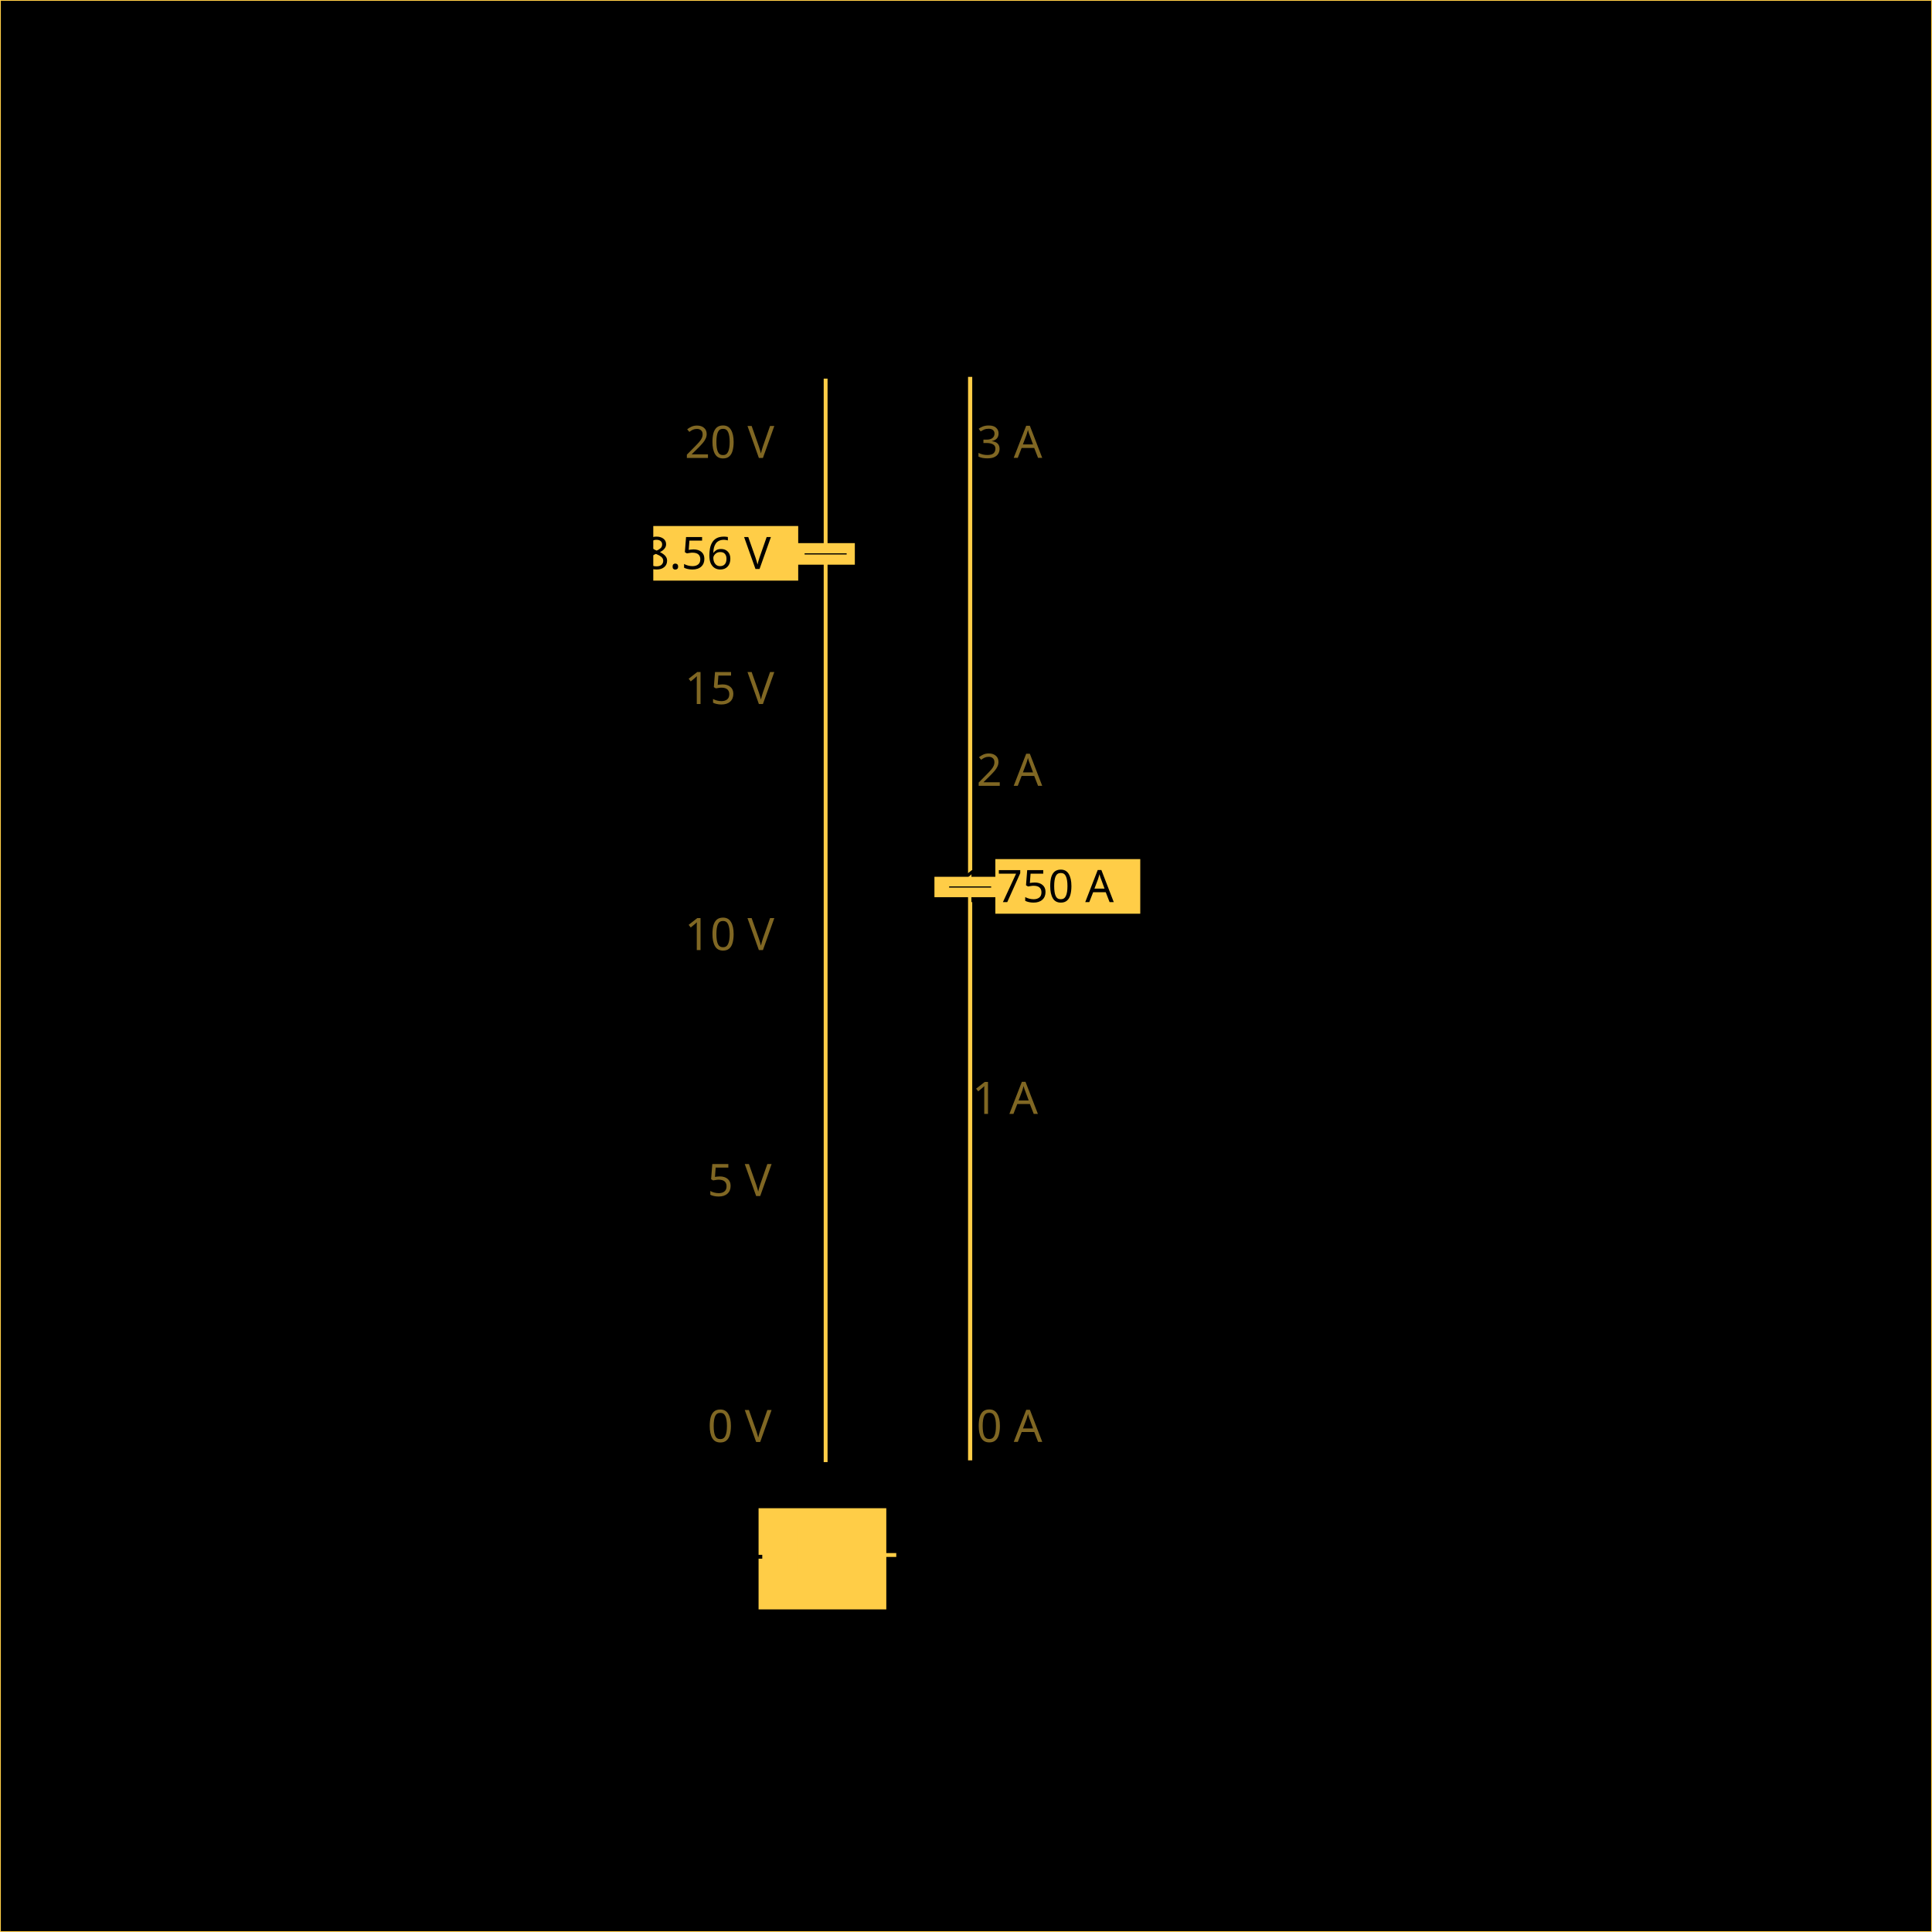
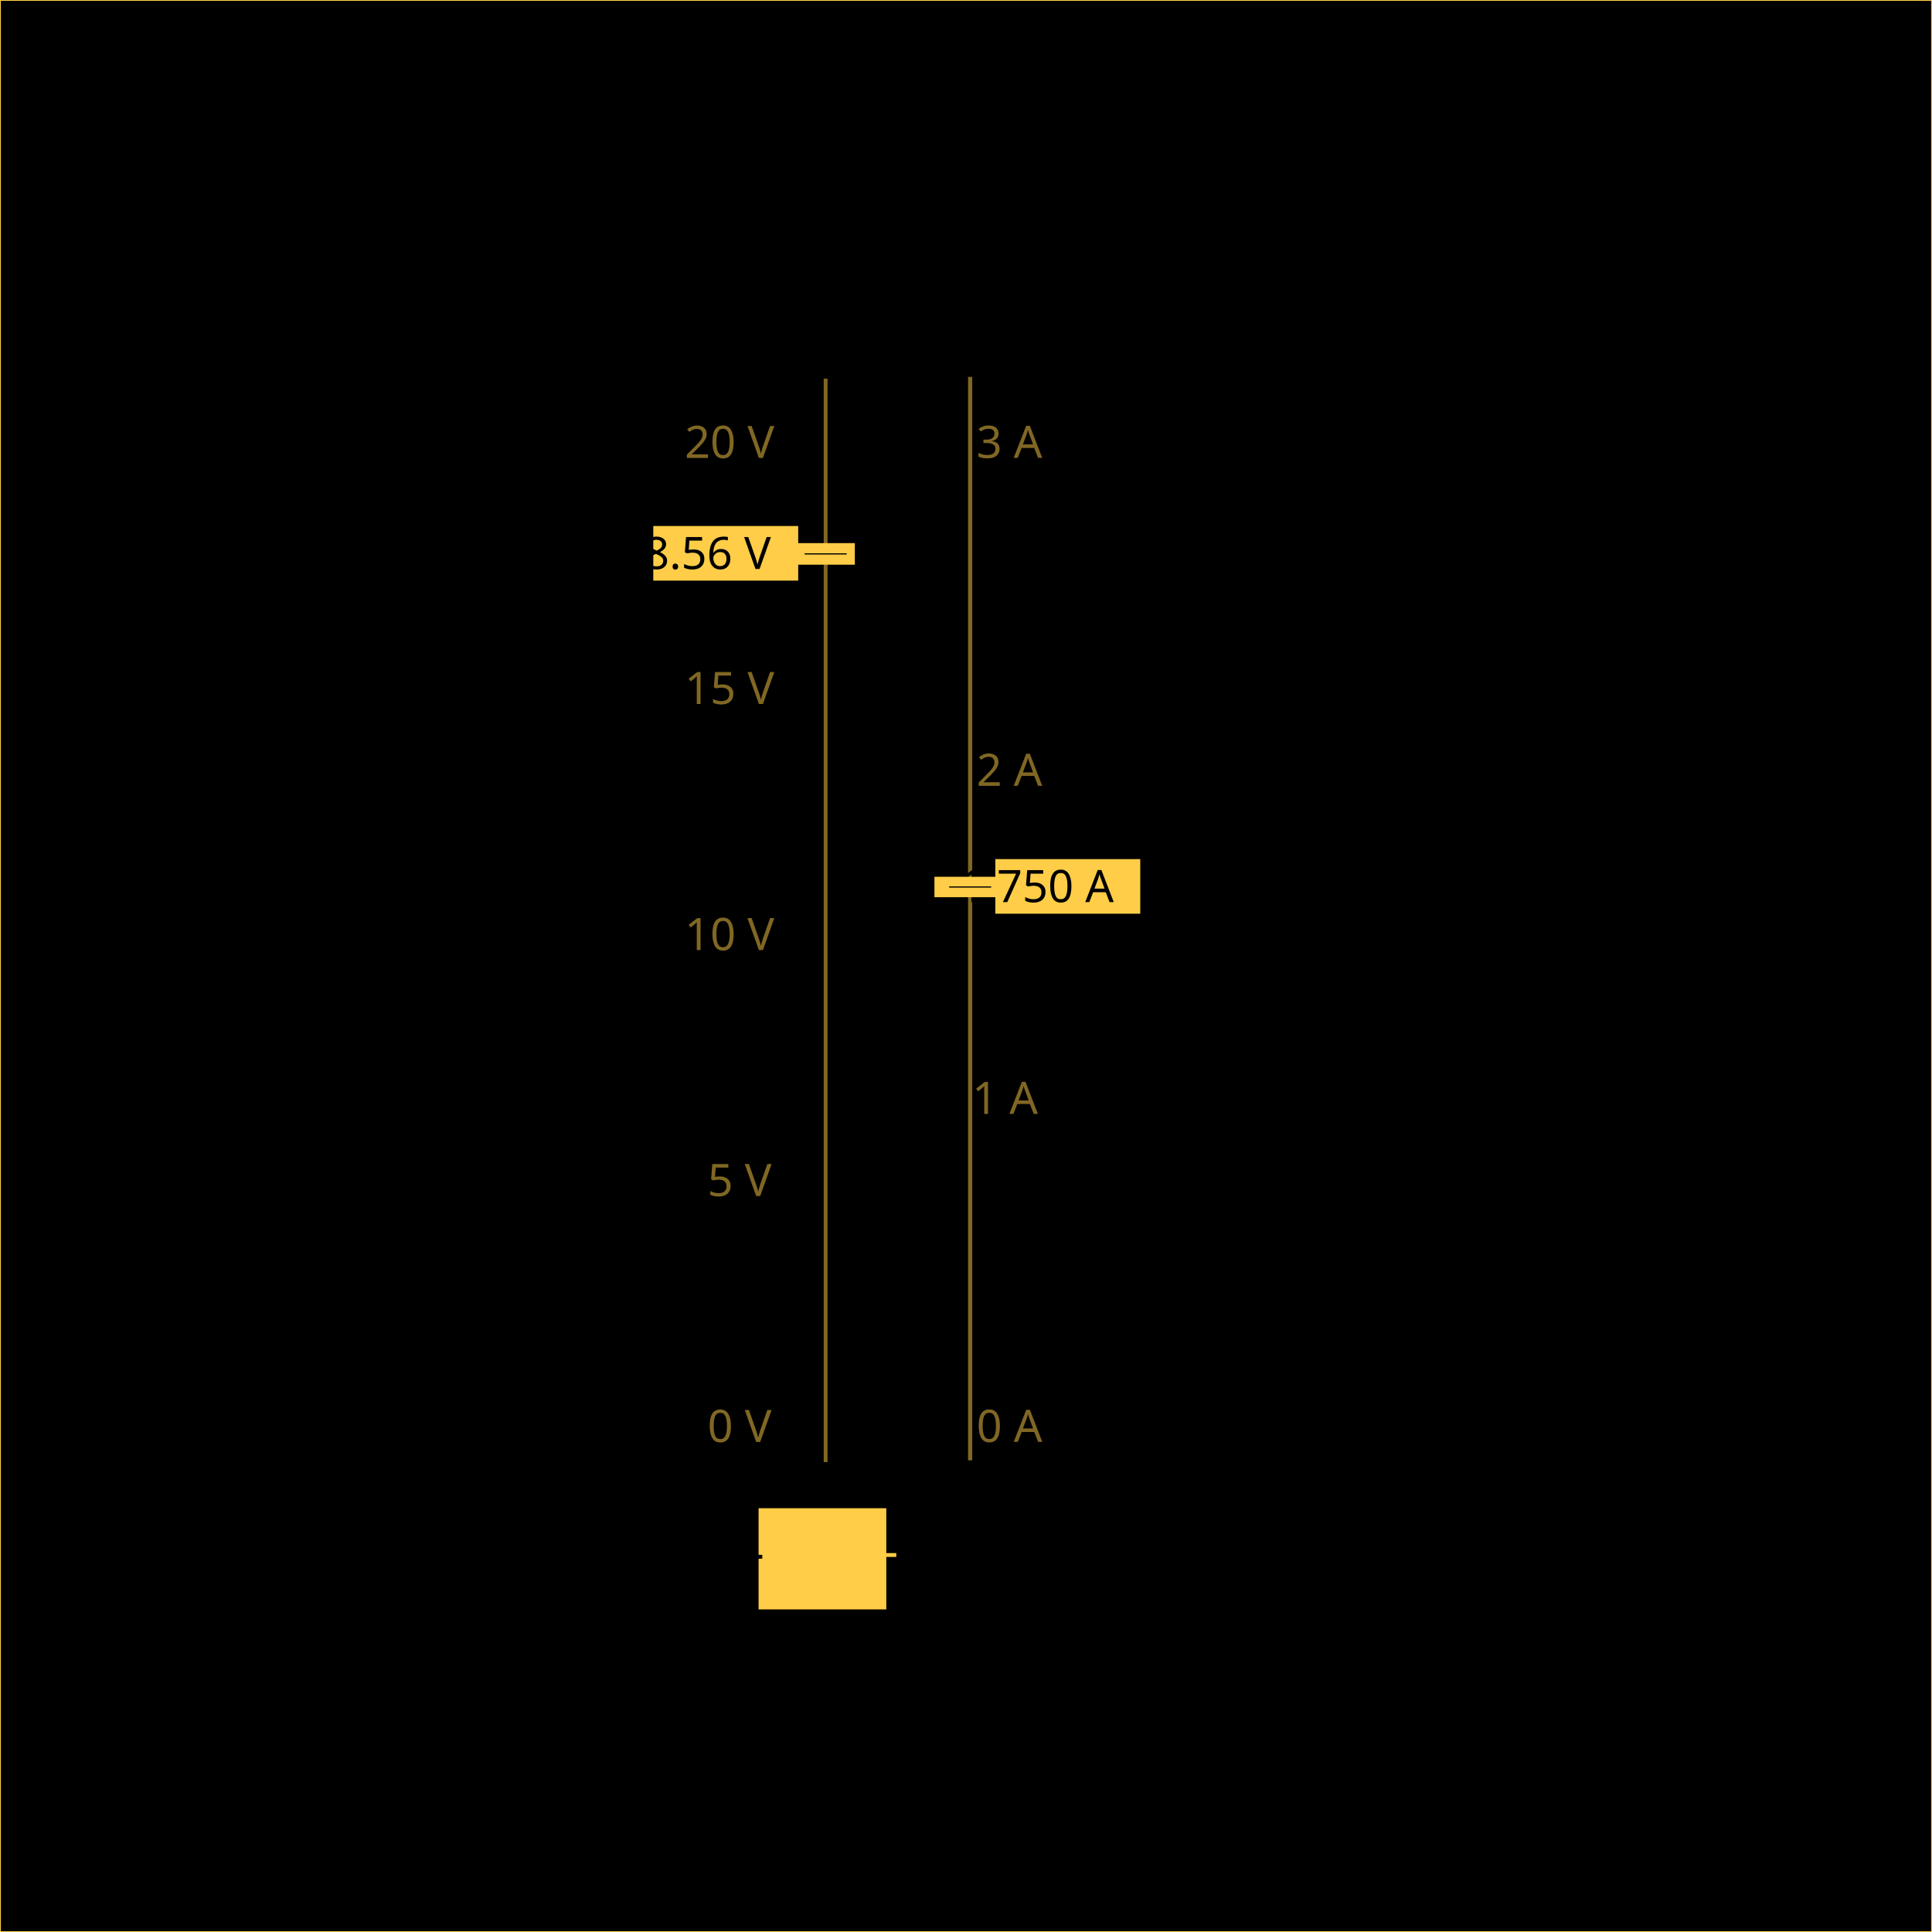
<svg xmlns="http://www.w3.org/2000/svg" width="12in" height="12in" viewBox="0 0 304.8 304.8" version="1.1" id="svg5">
  <defs id="defs2" />
  <g id="layer1">
    <rect style="fill:#000000;stroke:#ffcd47;stroke-width:0.265;stroke-linejoin:round" id="rect1" width="304.8" height="304.8" x="0" y="0" />
    <rect style="fill:#ffcd47;fill-opacity:1;stroke-width:0.328;stroke-linejoin:round" id="rect4" width="22.863" height="8.615" x="103.065" y="82.986" ry="0" />
-     <rect style="fill:#ffcd47;fill-opacity:1;stroke:none;stroke-width:0.196;stroke-linejoin:round" id="rect2" width="0.609" height="170.933" x="129.95" y="59.733" />
+     <rect style="fill:#ffcd47;fill-opacity:0.502;stroke:none;stroke-width:0.196;stroke-linejoin:round;opacity:1" id="rect2" width="0.609" height="170.933" x="129.95" y="59.733" />
    <text xml:space="preserve" style="font-weight:bold;font-size:7.056px;line-height:0.8;font-family:'Futura PT';-inkscape-font-specification:'Futura PT Bold';text-align:center;letter-spacing:0px;word-spacing:-0.235px;text-anchor:middle;fill:#ffcd47;fill-opacity:0.502;stroke:none;stroke-width:0.265;stroke-linejoin:round" x="119.676" y="72.246" id="text2">
      <tspan id="tspan2" style="font-style:normal;font-variant:normal;font-weight:normal;font-stretch:normal;font-size:7.056px;font-family:Logisoso;-inkscape-font-specification:Logisoso;fill:#ffcd47;fill-opacity:0.502;stroke-width:0.265" x="119.676" y="72.246">20 V</tspan>
    </text>
    <text xml:space="preserve" style="font-weight:bold;font-size:7.056px;line-height:0.8;font-family:'Futura PT';-inkscape-font-specification:'Futura PT Bold';text-align:center;letter-spacing:0px;word-spacing:-0.235px;text-anchor:middle;fill:#ffcd47;fill-opacity:1;stroke:none;stroke-width:0.265;stroke-linejoin:round" x="114.154" y="89.77" id="text2-8">
      <tspan id="tspan2-5" style="font-style:normal;font-variant:normal;font-weight:normal;font-stretch:normal;font-size:7.056px;font-family:Logisoso;-inkscape-font-specification:Logisoso;fill:#000000;fill-opacity:1;stroke-width:0.265" x="114.154" y="89.77">18.56 V</tspan>
    </text>
    <text xml:space="preserve" style="font-weight:bold;font-size:7.056px;line-height:0.8;font-family:'Futura PT';-inkscape-font-specification:'Futura PT Bold';text-align:center;letter-spacing:0px;word-spacing:-0.235px;text-anchor:middle;fill:#ffcd47;fill-opacity:0.502;stroke:none;stroke-width:0.265;stroke-linejoin:round" x="121.263" y="227.491" id="text2-5">
      <tspan id="tspan2-3" style="font-style:normal;font-variant:normal;font-weight:normal;font-stretch:normal;font-size:7.056px;font-family:Logisoso;-inkscape-font-specification:Logisoso;fill:#ffcd47;fill-opacity:0.502;stroke-width:0.265" x="121.263" y="227.491">0 V</tspan>
    </text>
    <text xml:space="preserve" style="font-weight:bold;font-size:7.056px;line-height:0.8;font-family:'Futura PT';-inkscape-font-specification:'Futura PT Bold';text-align:center;letter-spacing:0px;word-spacing:-0.235px;text-anchor:middle;fill:#ffcd47;fill-opacity:0.502;stroke:none;stroke-width:0.265;stroke-linejoin:round" x="121.263" y="188.69" id="text2-5-0">
      <tspan id="tspan2-3-9" style="font-style:normal;font-variant:normal;font-weight:normal;font-stretch:normal;font-size:7.056px;font-family:Logisoso;-inkscape-font-specification:Logisoso;fill:#ffcd47;fill-opacity:0.502;stroke-width:0.265" x="121.263" y="188.69">5 V</tspan>
    </text>
    <text xml:space="preserve" style="font-weight:bold;font-size:7.056px;line-height:0.8;font-family:'Futura PT';-inkscape-font-specification:'Futura PT Bold';text-align:center;letter-spacing:0px;word-spacing:-0.235px;text-anchor:middle;fill:#ffcd47;fill-opacity:0.502;stroke:none;stroke-width:0.265;stroke-linejoin:round" x="119.676" y="149.89" id="text2-5-0-6">
      <tspan id="tspan2-3-9-1" style="font-style:normal;font-variant:normal;font-weight:normal;font-stretch:normal;font-size:7.056px;font-family:Logisoso;-inkscape-font-specification:Logisoso;fill:#ffcd47;fill-opacity:0.502;stroke-width:0.265" x="119.676" y="149.89">10 V</tspan>
    </text>
    <text xml:space="preserve" style="font-weight:bold;font-size:7.056px;line-height:0.8;font-family:'Futura PT';-inkscape-font-specification:'Futura PT Bold';text-align:center;letter-spacing:0px;word-spacing:-0.235px;text-anchor:middle;fill:#ffcd47;fill-opacity:0.502;stroke:none;stroke-width:0.265;stroke-linejoin:round" x="119.676" y="111.068" id="text2-5-0-6-0">
      <tspan id="tspan2-3-9-1-5" style="font-style:normal;font-variant:normal;font-weight:normal;font-stretch:normal;font-size:7.056px;font-family:Logisoso;-inkscape-font-specification:Logisoso;fill:#ffcd47;fill-opacity:0.502;stroke-width:0.265" x="119.676" y="111.068">15 V</tspan>
    </text>
    <rect style="fill:#ffcd47;stroke-width:0.305;stroke-linejoin:round" id="rect3" width="10.525" height="3.402" x="124.337" y="85.685" />
    <rect style="fill:#000000;fill-opacity:1;stroke-width:0.095;stroke-linejoin:round" id="rect6" width="6.634" height="0.183" x="126.937" y="87.294" />
    <rect style="fill:#ffcd47;fill-opacity:1;stroke-width:0.328;stroke-linejoin:round" id="rect4-8" width="22.863" height="8.615" x="157.029" y="135.536" ry="0" />
-     <rect style="fill:#ffcd47;fill-opacity:1;stroke:none;stroke-width:0.196;stroke-linejoin:round" id="rect2-4" width="0.659" height="170.933" x="152.724" y="59.458" />
+     <rect style="fill:#ffcd47;fill-opacity:0.502;stroke:none;stroke-width:0.196;stroke-linejoin:round;opacity:1" id="rect2-4" width="0.659" height="170.933" x="152.724" y="59.458" />
    <text xml:space="preserve" style="font-weight:bold;font-size:7.056px;line-height:0.8;font-family:'Futura PT';-inkscape-font-specification:'Futura PT Bold';text-align:center;letter-spacing:0px;word-spacing:-0.235px;text-anchor:middle;fill:#ffcd47;fill-opacity:0.502;stroke:none;stroke-width:0.265;stroke-linejoin:round" x="163.83" y="72.236" id="text2-1">
      <tspan id="tspan2-9" style="font-style:normal;font-variant:normal;font-weight:normal;font-stretch:normal;font-size:7.056px;font-family:Logisoso;-inkscape-font-specification:Logisoso;fill:#ffcd47;fill-opacity:0.502;stroke-width:0.265" x="163.83" y="72.236">3 A</tspan>
    </text>
    <text xml:space="preserve" style="font-weight:bold;font-size:7.056px;line-height:0.8;font-family:'Futura PT';-inkscape-font-specification:'Futura PT Bold';text-align:center;letter-spacing:0px;word-spacing:-0.235px;text-anchor:middle;fill:#ffcd47;fill-opacity:1;stroke:none;stroke-width:0.265;stroke-linejoin:round" x="168.118" y="142.32" id="text2-8-9">
      <tspan id="tspan2-5-4" style="font-style:normal;font-variant:normal;font-weight:normal;font-stretch:normal;font-size:7.056px;font-family:Logisoso;-inkscape-font-specification:Logisoso;fill:#000000;fill-opacity:1;stroke-width:0.265" x="168.118" y="142.32">1.750 A</tspan>
    </text>
    <text xml:space="preserve" style="font-weight:bold;font-size:7.056px;line-height:0.8;font-family:'Futura PT';-inkscape-font-specification:'Futura PT Bold';text-align:center;letter-spacing:0px;word-spacing:-0.235px;text-anchor:middle;fill:#ffcd47;fill-opacity:0.502;stroke:none;stroke-width:0.265;stroke-linejoin:round" x="163.837" y="227.48" id="text2-5-4">
      <tspan id="tspan2-3-5" style="font-style:normal;font-variant:normal;font-weight:normal;font-stretch:normal;font-size:7.056px;font-family:Logisoso;-inkscape-font-specification:Logisoso;fill:#ffcd47;fill-opacity:0.502;stroke-width:0.265" x="163.837" y="227.48">0 A</tspan>
    </text>
    <text xml:space="preserve" style="font-weight:bold;font-size:7.056px;line-height:0.8;font-family:'Futura PT';-inkscape-font-specification:'Futura PT Bold';text-align:center;letter-spacing:0px;word-spacing:-0.235px;text-anchor:middle;fill:#ffcd47;fill-opacity:0.502;stroke:none;stroke-width:0.265;stroke-linejoin:round" x="163.146" y="175.739" id="text2-5-0-8">
      <tspan id="tspan2-3-9-19" style="font-style:normal;font-variant:normal;font-weight:normal;font-stretch:normal;font-size:7.056px;font-family:Logisoso;-inkscape-font-specification:Logisoso;fill:#ffcd47;fill-opacity:0.502;stroke-width:0.265" x="163.146" y="175.739">1 A</tspan>
    </text>
    <text xml:space="preserve" style="font-weight:bold;font-size:7.056px;line-height:0.8;font-family:'Futura PT';-inkscape-font-specification:'Futura PT Bold';text-align:center;letter-spacing:0px;word-spacing:-0.235px;text-anchor:middle;fill:#ffcd47;fill-opacity:0.502;stroke:none;stroke-width:0.265;stroke-linejoin:round" x="163.83" y="123.977" id="text2-5-0-6-7">
      <tspan id="tspan2-3-9-1-4" style="font-style:normal;font-variant:normal;font-weight:normal;font-stretch:normal;font-size:7.056px;font-family:Logisoso;-inkscape-font-specification:Logisoso;fill:#ffcd47;fill-opacity:0.502;stroke-width:0.265" x="163.83" y="123.977">2 A</tspan>
    </text>
    <rect style="fill:#ffcd47;stroke-width:0.305;stroke-linejoin:round" id="rect3-2" width="9.958" height="3.219" x="147.421" y="138.326" />
    <rect style="fill:#000000;fill-opacity:1;stroke-width:0.095;stroke-linejoin:round" id="rect6-1" width="6.634" height="0.183" x="149.737" y="139.844" />
    <rect style="fill:#ffcd47;fill-opacity:1;stroke:none;stroke-width:0.265;stroke-linejoin:round;stroke-opacity:1" id="rect9" width="20.15" height="15.964" x="119.676" y="237.942" />
    <text xml:space="preserve" style="font-style:normal;font-variant:normal;font-weight:normal;font-stretch:normal;font-size:12.7px;line-height:0.8;font-family:Logisoso;-inkscape-font-specification:Logisoso;text-align:center;letter-spacing:0px;word-spacing:-0.235px;text-anchor:middle;fill:#000000;fill-opacity:1;stroke-width:0.265;stroke-linejoin:round" x="129.895" y="249.289" id="text6">
      <tspan id="tspan6" style="font-size:12.7px;fill:#000000;fill-opacity:1;stroke-width:0.265" x="129.895" y="249.289">V<tspan style="font-size:7.761px;baseline-shift:sub;fill:#000000;fill-opacity:1" id="tspan8">SET</tspan>
      </tspan>
    </text>
    <text xml:space="preserve" style="font-style:normal;font-variant:normal;font-weight:normal;font-stretch:normal;font-size:12.7px;line-height:0.8;font-family:Logisoso;-inkscape-font-specification:Logisoso;text-align:center;letter-spacing:0px;word-spacing:-0.235px;text-anchor:middle;fill:#ffcd47;fill-opacity:1;stroke-width:0.265;stroke-linejoin:round" x="152.695" y="249.014" id="text6-7">
      <tspan id="tspan6-0" style="font-size:12.7px;fill:#ffcd47;fill-opacity:1;stroke-width:0.265" x="152.695" y="249.014">I<tspan style="font-size:7.761px;baseline-shift:sub;fill:#ffcd47;fill-opacity:1" id="tspan9">SET</tspan>
      </tspan>
    </text>
  </g>
</svg>
